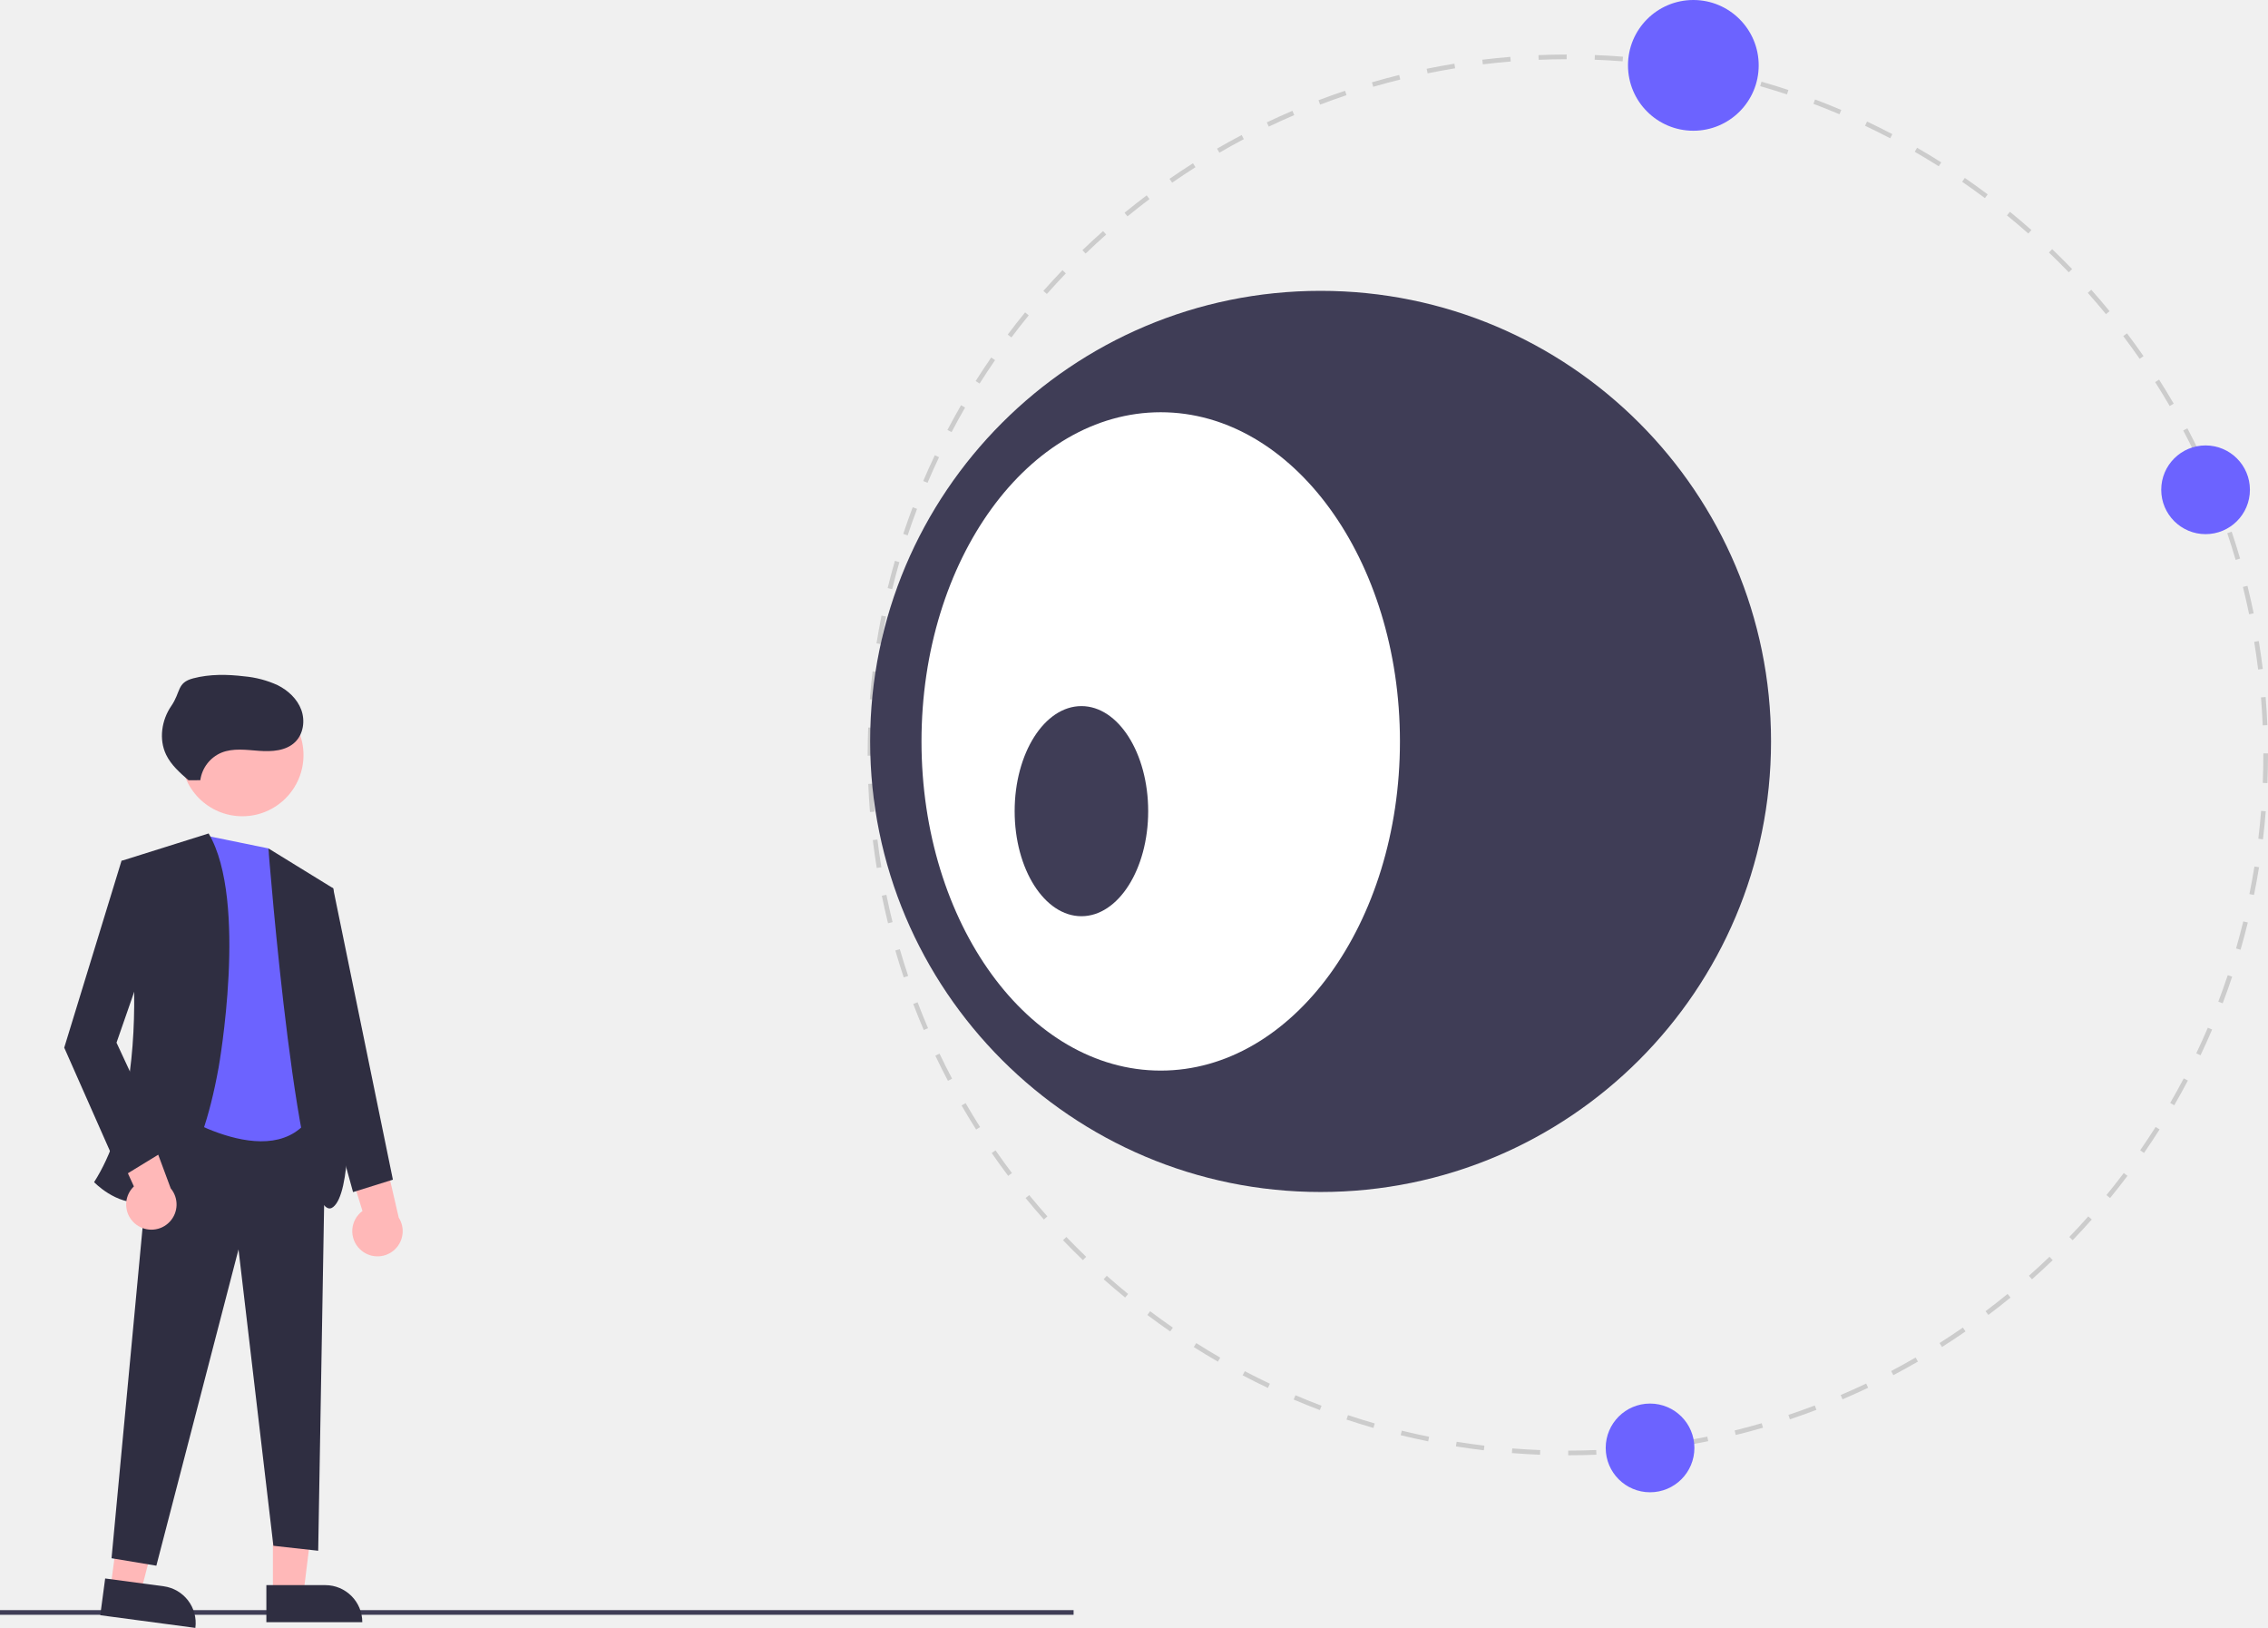
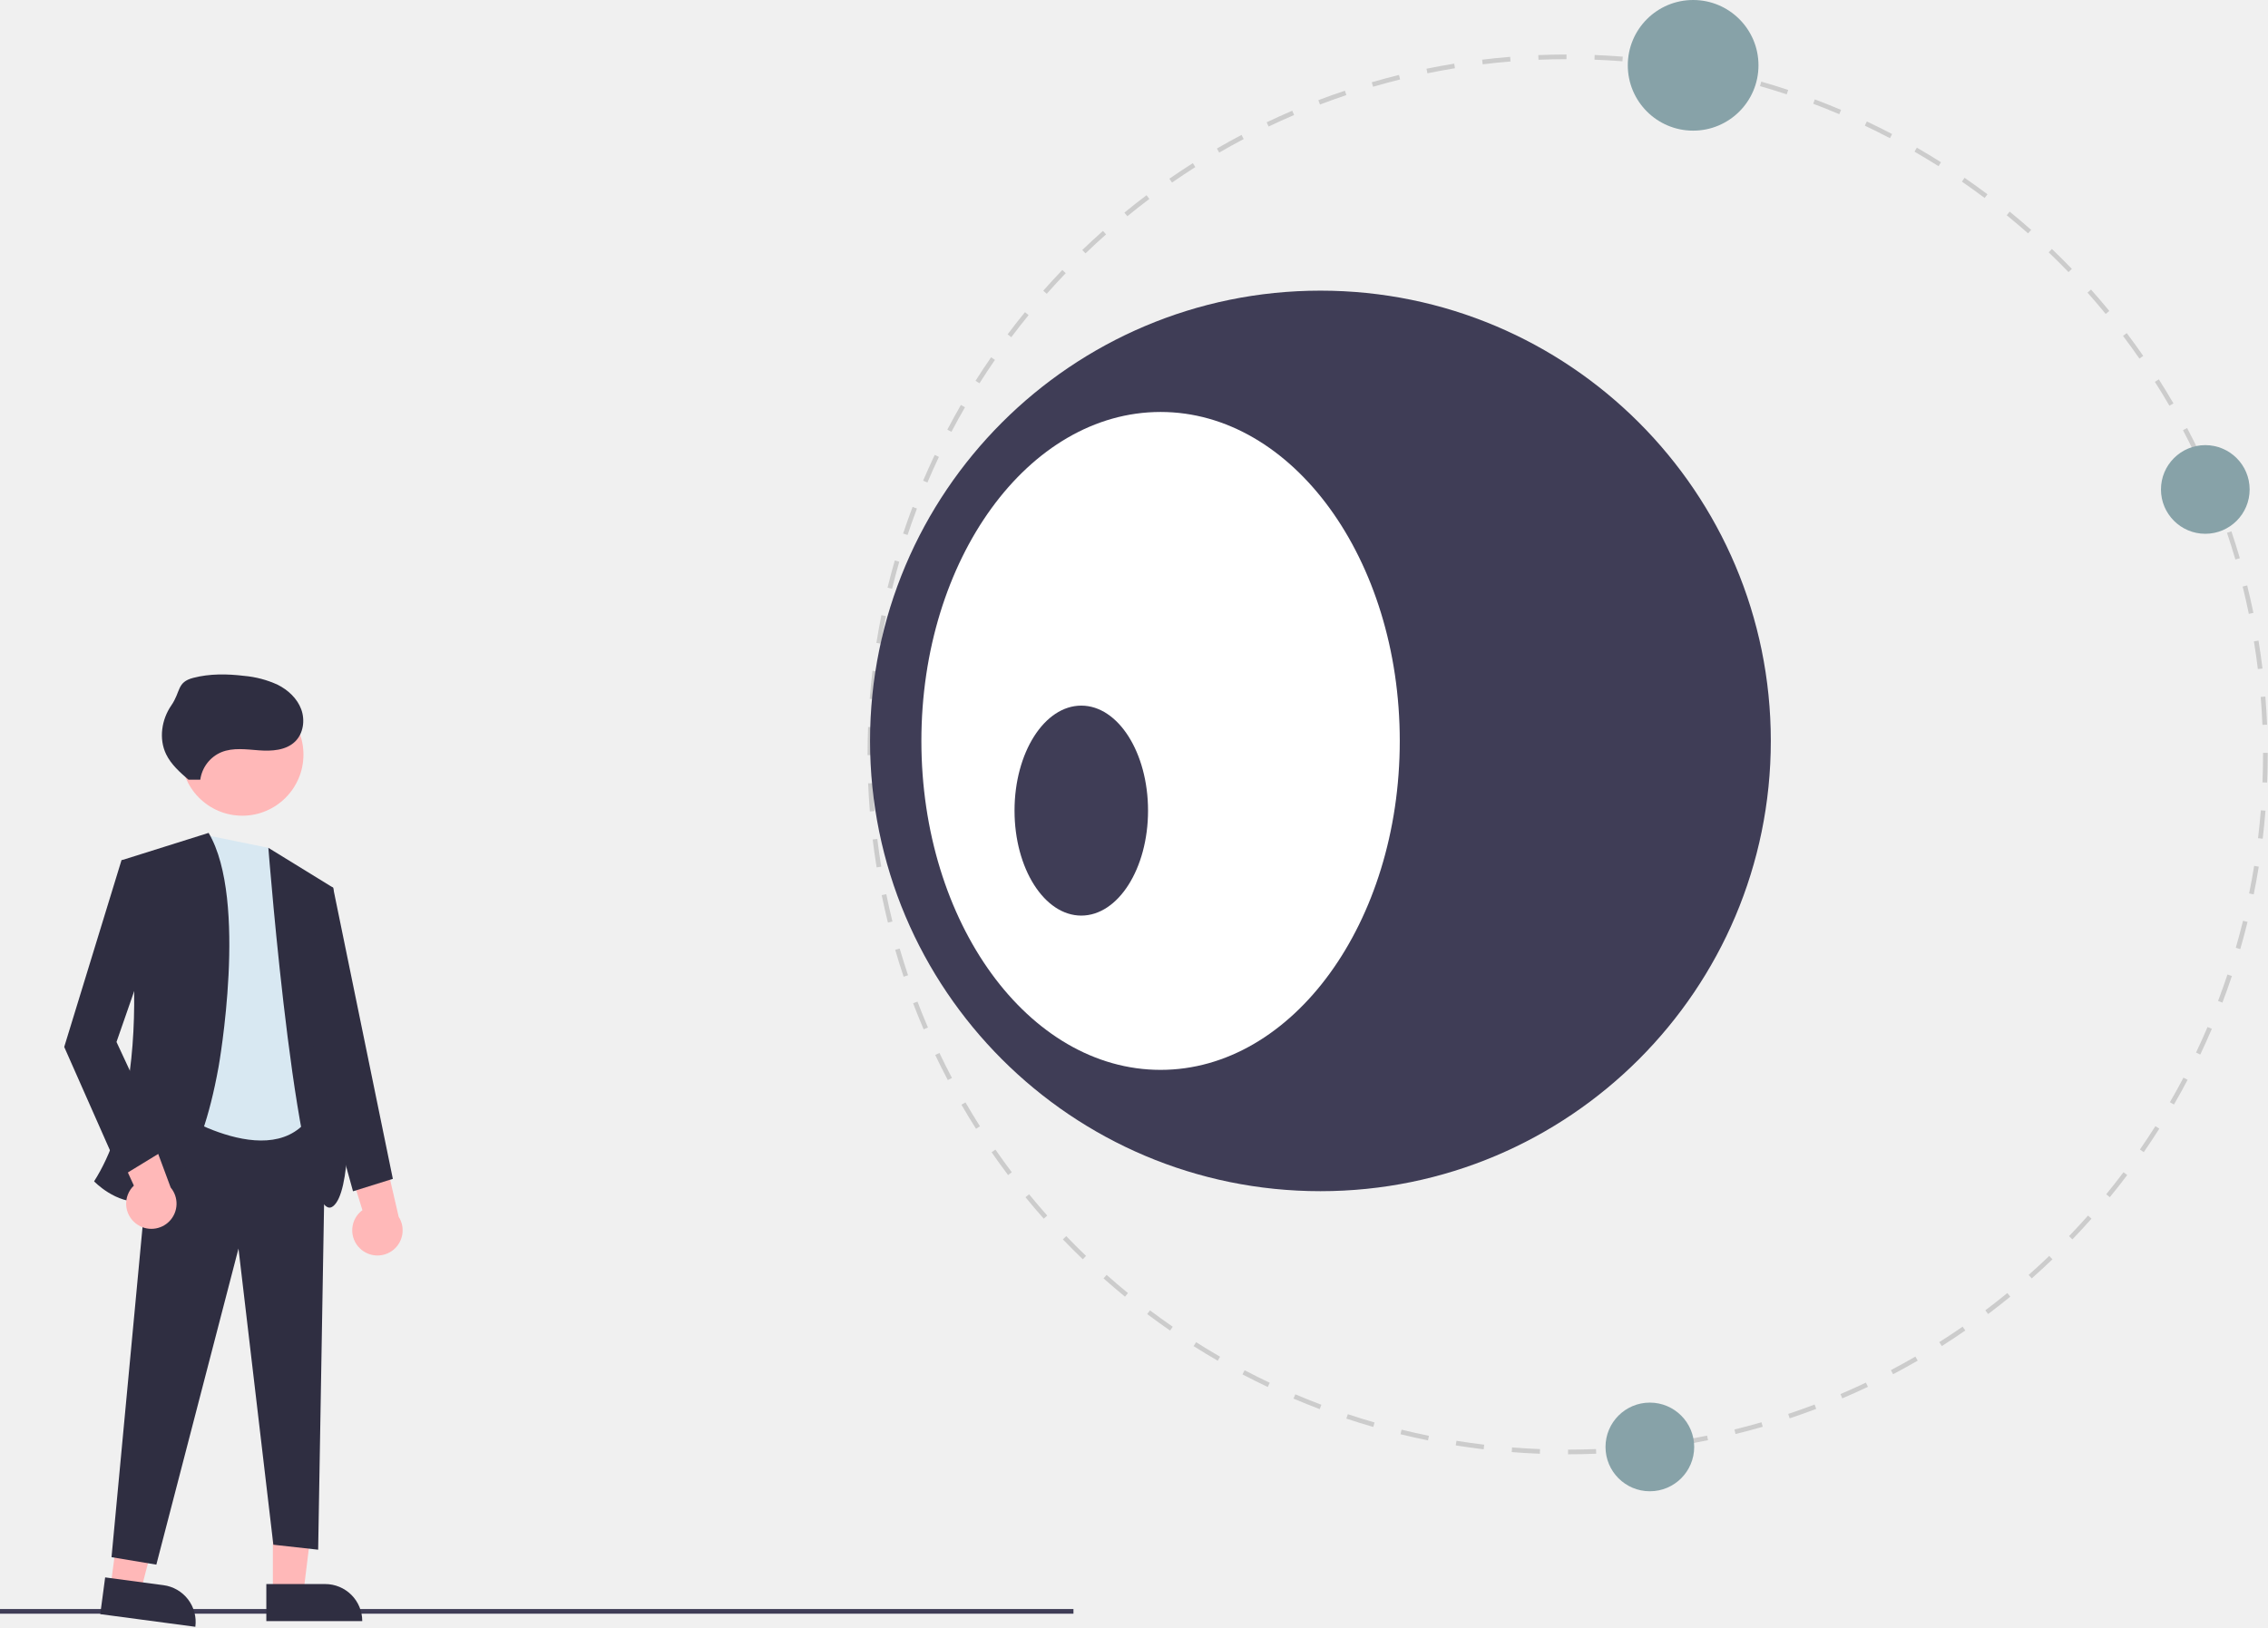
- <svg xmlns="http://www.w3.org/2000/svg" id="eedf7e36-f7ba-41f3-811a-5462d78ed19b" data-name="Layer 1" width="910.888" height="653.614" viewBox="0 0 910.888 653.614">
-   <rect y="646.476" width="431.182" height="1.875" fill="#3f3d56" />
-   <polygon points="109.607 639.942 121.866 639.942 127.699 592.654 109.605 592.654 109.607 639.942" fill="#ffb8b8" />
-   <path d="M251.536,759.631h38.531a0,0,0,0,1,0,0V774.518a0,0,0,0,1,0,0H266.423a14.887,14.887,0,0,1-14.887-14.887v0A0,0,0,0,1,251.536,759.631Z" transform="translate(397.0813 1410.944) rotate(179.9974)" fill="#2f2e41" />
-   <polygon points="44.379 637.585 56.532 639.205 68.564 593.103 50.629 590.712 44.379 637.585" fill="#ffb8b8" />
-   <path d="M185.642,759.439h38.531a0,0,0,0,1,0,0v14.887a0,0,0,0,1,0,0H200.528a14.887,14.887,0,0,1-14.887-14.887v0a0,0,0,0,1,0,0Z" transform="translate(162.1087 1430.927) rotate(-172.4055)" fill="#2f2e41" />
-   <polygon points="61.796 444.64 130.796 447.64 127.796 622.64 109.796 620.64 95.796 501.64 62.796 628.64 44.796 625.64 61.796 444.64" fill="#2f2e41" />
-   <path d="M252.352,463.832l-24-4.903-15,109.903s44,29,58-1Z" transform="translate(-144.556 -123.1929)" fill="#6c63ff" />
-   <circle cx="97.328" cy="303.171" r="24.561" fill="#ffb8b8" />
-   <path d="M228.352,457.832l-35,11s17,85-11,129c0,0,35,37,50-46C232.352,551.832,244.352,484.832,228.352,457.832Z" transform="translate(-144.556 -123.1929)" fill="#2f2e41" />
-   <path d="M252.352,463.832l26,16s14,117,0,128S252.352,463.832,252.352,463.832Z" transform="translate(-144.556 -123.1929)" fill="#2f2e41" />
-   <path d="M289.162,624.8a10.056,10.056,0,0,1,.968-15.389l-10.571-34.136,17.833,5.18,7.304,31.622a10.11,10.11,0,0,1-15.534,12.723Z" transform="translate(-144.556 -123.1929)" fill="#ffb8b8" />
-   <path d="M199.338,614.927a10.056,10.056,0,0,1-1.01-15.386l-14.853-32.502,18.349,2.854,11.292,30.426a10.11,10.11,0,0,1-13.778,14.607Z" transform="translate(-144.556 -123.1929)" fill="#ffb8b8" />
-   <polygon points="57.796 346.64 48.796 345.64 25.796 420.64 48.796 472.64 66.796 461.64 46.796 418.64 62.796 372.64 57.796 346.64" fill="#2f2e41" />
-   <polygon points="128.796 355.64 133.796 356.64 157.796 473.64 141.796 478.64 122.796 409.64 128.796 355.64" fill="#2f2e41" />
-   <path d="M225.007,436.449a14.063,14.063,0,0,1,8.444-11.037c4.728-1.938,10.061-1.12,15.157-.749s10.77.049,14.448-3.499c3.36-3.241,4.115-8.618,2.493-12.995s-5.296-7.775-9.469-9.866a40.791,40.791,0,0,0-13.471-3.56c-6.811-.823-13.805-.928-20.443.804s-4.927,5.444-8.817,11.095-5.055,13.35-2.09,19.536c1.985,4.139,5.541,7.273,9.004,10.286" transform="translate(-144.556 -123.1929)" fill="#2f2e41" />
-   <path d="M774.394,707.498l-0-1.875c3.727-.001,7.511-.078,11.247-.227l.075,1.873C781.955,707.421,778.146,707.498,774.394,707.498Zm-11.319-.217c-3.748-.146-7.55-.371-11.301-.666l.147-1.869c3.727.295,7.504.517,11.227.663Zm33.942-.691-.149-1.869c3.72-.297,7.485-.676,11.19-1.123l.225,1.862c-3.73.45-7.52.83-11.266,1.13Zm-56.51-1.093c-3.738-.448-7.51-.976-11.213-1.57l.297-1.851c3.678.59,7.425,1.115,11.138,1.559Zm78.986-1.62-.299-1.851c3.677-.594,7.399-1.274,11.064-2.019l.373,1.836c-3.689.752-7.437,1.435-11.138,2.034Zm-101.339-1.971c-3.689-.747-7.407-1.579-11.05-2.471l.446-1.822c3.619.887,7.312,1.713,10.976,2.454Zm123.525-2.547-.449-1.82c3.63-.893,7.285-1.872,10.864-2.909l.522,1.801C849.012,697.476,845.333,698.461,841.679,699.36Zm-145.516-2.84c-3.615-1.044-7.253-2.173-10.813-3.358l.592-1.779c3.537,1.177,7.151,2.299,10.741,3.336ZM863.425,693.061l-.594-1.778c3.539-1.183,7.102-2.454,10.593-3.781l.666,1.752C870.576,690.59,866.988,691.871,863.425,693.061Zm-188.773-3.705c-3.517-1.333-7.059-2.757-10.53-4.235l.735-1.725c3.447,1.468,6.966,2.883,10.46,4.206Zm209.911-4.323-.736-1.725c3.427-1.464,6.868-3.015,10.227-4.613l.806,1.693C891.477,681.997,888.012,683.559,884.562,685.033ZM653.775,680.464c-3.405-1.617-6.819-3.323-10.147-5.072l.872-1.659c3.305,1.736,6.696,3.432,10.078,5.037Zm251.188-5.132-.873-1.659c3.302-1.737,6.609-3.564,9.829-5.426l.939,1.622c-3.242,1.876-6.572,3.714-9.895,5.463Zm-271.265-5.417c-3.267-1.888-6.53-3.864-9.698-5.871l1.003-1.584c3.147,1.994,6.388,3.956,9.633,5.833Zm290.831-5.904-1.003-1.584c3.143-1.991,6.294-4.077,9.367-6.202l1.065,1.542c-3.093,2.139-6.266,4.24-9.429,6.244ZM614.548,657.789c-3.1-2.142-6.192-4.372-9.191-6.628l1.127-1.498c2.979,2.241,6.051,4.456,9.13,6.584Zm328.586-6.64-1.128-1.498c2.972-2.235,5.948-4.569,8.845-6.936l1.186,1.452c-2.917,2.383-5.913,4.732-8.904,6.982Zm-346.693-6.98c-2.91-2.378-5.813-4.848-8.626-7.341l1.243-1.402c2.795,2.476,5.678,4.93,8.569,7.292Zm364.216-7.337-1.243-1.402c2.793-2.475,5.574-5.041,8.265-7.625l1.298,1.353c-2.709,2.601-5.508,5.183-8.32,7.675ZM579.491,629.149c-2.704-2.598-5.399-5.291-8.008-8.004l1.351-1.3c2.592,2.696,5.269,5.371,7.956,7.951Zm397.494-7.997-1.351-1.3c2.584-2.688,5.152-5.468,7.632-8.264l1.402,1.245C982.172,615.647,979.587,618.446,976.986,621.152Zm-413.182-8.323c-2.499-2.818-4.969-5.717-7.34-8.617l1.452-1.186c2.355,2.881,4.808,5.761,7.291,8.558Zm428.212-8.618-1.452-1.186c2.369-2.896,4.707-5.875,6.95-8.853L999.011,595.3C996.753,598.298,994.399,601.296,992.015,604.211Zm-442.539-8.898c-2.259-3-4.488-6.085-6.623-9.17l1.542-1.067c2.121,3.066,4.335,6.13,6.579,9.11Zm456.168-9.201-1.542-1.065c2.129-3.079,4.222-6.237,6.218-9.386l1.584,1.003C1009.895,579.834,1007.788,583.013,1005.644,586.112Zm-469.04-9.396c-2.009-3.167-3.981-6.42-5.863-9.667l1.622-.939c1.869,3.226,3.829,6.456,5.824,9.602Zm481.178-9.748-1.622-.939c1.877-3.243,3.708-6.561,5.445-9.861l1.659.873c-1.748,3.322-3.592,6.662-5.481,9.927ZM525.273,557.155c-1.747-3.316-3.45-6.715-5.063-10.102l1.693-.806c1.602,3.364,3.294,6.74,5.029,10.034Zm503.068-10.257-1.693-.806c1.605-3.376,3.164-6.832,4.632-10.274l1.725.736C1031.526,540.019,1029.957,543.499,1028.341,546.898Zm-512.781-10.138c-1.476-3.453-2.899-6.975-4.229-10.47l1.752-.666c1.321,3.47,2.734,6.97,4.2,10.399Zm521.686-10.735-1.753-.665c1.329-3.507,2.603-7.081,3.785-10.623l1.778.593C1039.867,518.897,1038.585,522.495,1037.246,526.026ZM507.52,515.628c-1.194-3.564-2.33-7.2-3.376-10.808l1.801-.522c1.04,3.583,2.168,7.195,3.354,10.735Zm536.901-11.11-1.801-.52c1.034-3.577,2.011-7.232,2.904-10.866l1.82.447C1046.445,497.237,1045.462,500.918,1044.421,504.518Zm-543.212-10.634c-.901-3.651-1.738-7.366-2.489-11.045l1.837-.375c.746,3.654,1.578,7.346,2.472,10.972Zm548.611-11.352-1.838-.373c.741-3.651,1.419-7.374,2.014-11.064l1.851.298C1051.248,475.107,1050.566,478.855,1049.82,482.532ZM496.68,471.701c-.601-3.701-1.136-7.472-1.589-11.21l1.861-.225c.45,3.713.981,7.459,1.579,11.135Zm556.743-11.523-1.862-.223c.446-3.711.822-7.476,1.117-11.19l1.869.148c-.298,3.739-.676,7.529-1.124,11.265ZM493.955,449.228c-.303-3.744-.533-7.547-.686-11.302l1.873-.076c.151,3.73.381,7.508.681,11.227Zm561.266-11.615-1.873-.074c.146-3.736.221-7.519.221-11.245l-.001-.621h1.875l.001.617c0,3.754-.075,7.562-.223,11.323ZM494.907,426.604h-1.875l0-.315c0-3.657.071-7.361.211-11.003l1.873.072c-.139,3.619-.21,7.298-.21,10.935Zm558.414-12.174c-.155-3.722-.387-7.5-.693-11.226l1.869-.153c.307,3.752.541,7.554.697,11.301ZM495.774,404.131l-1.869-.146c.295-3.754.669-7.545,1.112-11.267l1.862.222C496.439,396.637,496.067,400.403,495.774,404.131Zm555.714-12.116c-.452-3.697-.987-7.443-1.591-11.133l1.851-.303c.607,3.715,1.146,7.486,1.6,11.208ZM498.431,381.8l-1.851-.297c.594-3.712,1.272-7.461,2.016-11.142l1.837.371C499.695,374.389,499.022,378.113,498.431,381.8Zm549.426-11.978c-.752-3.663-1.588-7.353-2.484-10.969l1.82-.451c.903,3.64,1.744,7.355,2.501,11.043Zm-544.977-10.066-1.821-.445c.892-3.649,1.871-7.33,2.911-10.943l1.801.519c-1.033,3.589-2.006,7.246-2.891,10.87Zm539.566-11.762c-1.044-3.58-2.175-7.191-3.365-10.731l1.778-.597c1.197,3.564,2.337,7.199,3.387,10.804ZM509.101,338.144l-1.779-.591c1.186-3.57,2.464-7.169,3.798-10.699l1.754.663C511.549,331.023,510.279,334.598,509.101,338.144Zm526.182-11.467c-1.332-3.487-2.749-6.984-4.212-10.395l1.723-.739c1.473,3.434,2.9,6.954,4.241,10.465Zm-518.207-9.623-1.726-.734c1.473-3.463,3.039-6.945,4.652-10.348l1.694.803C520.093,310.154,518.539,313.613,517.075,317.054Zm509.366-10.993c-1.605-3.36-3.3-6.734-5.039-10.028l1.657-.876c1.752,3.316,3.459,6.713,5.074,10.097Zm-499.713-9.368-1.661-.871c1.747-3.331,3.588-6.673,5.471-9.934l1.624.937c-1.87,3.239-3.699,6.559-5.434,9.867ZM1015.959,286.212c-1.875-3.227-3.837-6.456-5.835-9.597l1.582-1.006c2.011,3.162,3.987,6.413,5.874,9.661Zm-477.969-9.023-1.585-1.002c2.011-3.18,4.114-6.361,6.25-9.455l1.542,1.065c-2.122,3.074-4.21,6.234-6.208,9.393Zm465.917-9.931c-2.126-3.064-4.344-6.127-6.589-9.102l1.496-1.13c2.261,2.995,4.493,6.078,6.633,9.163Zm-453.129-8.595-1.498-1.126c2.259-3.007,4.609-6.008,6.985-8.919l1.453,1.185c-2.36,2.892-4.695,5.873-6.94,8.86Zm439.589-9.34c-2.364-2.885-4.821-5.761-7.3-8.55l1.401-1.246c2.496,2.807,4.969,5.703,7.35,8.607ZM565.005,241.229l-1.403-1.242c2.489-2.812,5.071-5.614,7.674-8.328l1.353,1.298c-2.586,2.696-5.151,5.479-7.624,8.272Zm410.424-8.71c-2.594-2.692-5.274-5.364-7.965-7.942l1.297-1.354c2.709,2.596,5.406,5.286,8.017,7.995Zm-394.854-7.522-1.3-1.351c2.705-2.603,5.502-5.188,8.312-7.684l1.245,1.401c-2.792,2.48-5.57,5.048-8.257,7.634Zm378.613-8.039c-2.801-2.477-5.687-4.927-8.577-7.283l1.185-1.453c2.909,2.372,5.815,4.838,8.634,7.332Zm-361.801-6.89-1.188-1.45c2.909-2.382,5.902-4.734,8.896-6.992l1.129,1.497c-2.975,2.242-5.948,4.579-8.837,6.945Zm344.359-7.327c-2.991-2.245-6.065-4.457-9.136-6.575l1.064-1.543c3.092,2.132,6.187,4.359,9.199,6.619Zm-326.415-6.204-1.068-1.541c3.09-2.142,6.261-4.246,9.423-6.254l1.005,1.583c-3.142,1.995-6.291,4.084-9.36,6.212Zm307.882-6.575c-3.161-1.996-6.404-3.955-9.641-5.821l.937-1.624c3.257,1.878,6.522,3.85,9.705,5.86Zm-288.922-5.465-.941-1.622c3.241-1.88,6.569-3.721,9.889-5.473l.875,1.658c-3.299,1.74-6.604,3.569-9.823,5.437Zm269.413-5.785c-3.311-1.735-6.703-3.426-10.084-5.026l.802-1.694c3.403,1.611,6.82,3.314,10.152,5.06ZM654.144,174.025l-.807-1.693c3.38-1.612,6.843-3.178,10.292-4.655l.738,1.723c-3.425,1.467-6.865,3.023-10.223,4.624Zm229.192-4.955c-3.446-1.463-6.966-2.874-10.465-4.195l.663-1.754c3.521,1.33,7.067,2.751,10.534,4.224ZM674.765,165.194l-.668-1.752c3.508-1.337,7.094-2.622,10.66-3.818l.596,1.778c-3.541,1.188-7.103,2.464-10.588,3.792Zm187.477-4.087c-3.543-1.175-7.157-2.293-10.745-3.323l.518-1.801c3.611,1.037,7.25,2.163,10.816,3.345Zm-166.155-3.066-.524-1.8c3.605-1.049,7.284-2.039,10.934-2.942l.45,1.82c-3.626.897-7.28,1.88-10.861,2.921Zm144.539-3.142c-3.619-.883-7.313-1.704-10.979-2.442l.37-1.838c3.69.742,7.409,1.57,11.053,2.458Zm-122.709-2.257-.376-1.836c3.675-.752,7.422-1.441,11.136-2.046l.302,1.85C725.289,151.212,721.568,151.896,717.917,152.643Zm100.662-2.18c-3.687-.588-7.435-1.109-11.14-1.547l.221-1.862c3.73.442,7.503.966,11.214,1.558Zm-78.467-1.437-.227-1.861c3.729-.454,7.519-.839,11.264-1.143l.152,1.868c-3.72.303-7.485.684-11.189,1.136Zm56.134-1.209c-3.716-.29-7.494-.508-11.228-.65l.071-1.874c3.759.143,7.561.363,11.302.654Zm-33.719-.614-.077-1.873c3.748-.155,7.557-.236,11.32-.243l.003,1.875c-3.737.006-7.521.087-11.245.241Z" transform="translate(-144.556 -123.1929)" fill="#ccc" />
-   <circle cx="530.383" cy="297.685" r="180.909" fill="#3f3d56" />
-   <ellipse cx="466.175" cy="297.685" rx="96.079" ry="132.167" fill="#fff" />
-   <ellipse cx="434.326" cy="325.685" rx="26.814" ry="42.181" fill="#3f3d56" />
-   <circle cx="885.817" cy="196.655" r="17.81" fill="#6c63ff" />
-   <circle cx="680.092" cy="26.246" r="26.246" fill="#6c63ff" />
-   <circle cx="662.704" cy="581.351" r="17.81" fill="#6c63ff" />
+ <svg xmlns="http://www.w3.org/2000/svg" width="911" height="654" viewBox="0 0 911 654" fill="none">
+   <g clip-path="url(#clip0)">
+     <path d="M431.182 646.476H0V648.351H431.182V646.476Z" fill="#3F3D56" />
+     <path d="M109.607 639.942H121.866L127.699 592.654H109.605L109.607 639.942Z" fill="#FFB8B8" />
+     <path d="M145.511 651.325L106.98 651.326L106.979 636.44L130.623 636.438C134.572 636.438 138.358 638.007 141.15 640.798C143.942 643.59 145.511 647.376 145.511 651.325L145.511 651.325Z" fill="#2F2E41" />
+     <path d="M44.379 637.585L56.532 639.205L68.564 593.103L50.629 590.712L44.379 637.585Z" fill="#FFB8B8" />
+     <path d="M78.463 653.614L40.271 648.522L42.238 633.766L65.675 636.891C69.588 637.412 73.134 639.467 75.533 642.604C77.931 645.74 78.985 649.701 78.463 653.614Z" fill="#2F2E41" />
+     <path d="M61.796 444.64L130.796 447.64L127.796 622.64L109.796 620.64L95.796 501.64L62.796 628.64L44.796 625.64L61.796 444.64Z" fill="#2F2E41" />
+     <path d="M107.796 340.639L83.796 335.737L68.796 445.639C68.796 445.639 112.796 474.639 126.796 444.639L107.796 340.639Z" fill="#D8E8F2" />
+     <path d="M97.328 327.732C110.892 327.732 121.889 316.736 121.889 303.171C121.889 289.606 110.892 278.61 97.328 278.61C83.763 278.61 72.767 289.606 72.767 303.171C72.767 316.736 83.763 327.732 97.328 327.732Z" fill="#FFB8B8" />
+     <path d="M83.796 334.64L48.796 345.64C48.796 345.64 65.796 430.64 37.796 474.64C37.796 474.64 72.796 511.64 87.796 428.64C87.796 428.64 99.796 361.64 83.796 334.64Z" fill="#2F2E41" />
+     <path d="M107.796 340.64L133.796 356.64C133.796 356.64 147.796 473.64 133.796 484.64C119.796 495.64 107.796 340.64 107.796 340.64Z" fill="#2F2E41" />
+     <path d="M144.606 501.607C143.54 500.594 142.71 499.36 142.173 497.992C141.636 496.623 141.405 495.153 141.497 493.686C141.59 492.219 142.003 490.79 142.707 489.5C143.411 488.209 144.39 487.089 145.574 486.218L135.004 452.082L152.836 457.262L160.14 488.884C161.472 490.97 161.992 493.472 161.602 495.916C161.212 498.361 159.939 500.577 158.024 502.145C156.11 503.713 153.686 504.525 151.213 504.426C148.74 504.326 146.389 503.323 144.606 501.607Z" fill="#FFB8B8" />
+     <path d="M54.782 491.734C53.596 490.866 52.614 489.749 51.906 488.46C51.198 487.172 50.781 485.744 50.685 484.277C50.589 482.81 50.815 481.34 51.349 479.97C51.882 478.6 52.709 477.364 53.772 476.348L38.919 443.846L57.268 446.701L68.56 477.127C70.147 479.026 70.984 481.441 70.91 483.915C70.836 486.389 69.857 488.75 68.159 490.55C66.46 492.351 64.161 493.466 61.695 493.684C59.23 493.902 56.77 493.209 54.782 491.734H54.782Z" fill="#FFB8B8" />
+     <path d="M57.796 346.64L48.796 345.64L25.796 420.64L48.796 472.64L66.796 461.64L46.796 418.64L62.796 372.64L57.796 346.64Z" fill="#2F2E41" />
+     <path d="M128.796 355.64L133.796 356.64L157.796 473.64L141.796 478.64L122.796 409.64L128.796 355.64Z" fill="#2F2E41" />
+     <path d="M80.451 313.256C80.782 310.843 81.734 308.557 83.214 306.622C84.694 304.687 86.652 303.17 88.895 302.22C93.622 300.281 98.955 301.1 104.052 301.471C109.148 301.842 114.822 301.52 118.499 297.972C121.859 294.732 122.614 289.354 120.992 284.977C119.37 280.6 115.696 277.202 111.523 275.111C107.27 273.16 102.713 271.956 98.052 271.551C91.241 270.728 84.247 270.623 77.609 272.355C70.97 274.087 72.682 277.799 68.792 283.45C64.902 289.101 63.736 296.8 66.702 302.986C68.687 307.125 72.243 310.259 75.706 313.272" fill="#2F2E41" />
+     <path d="M629.838 584.306L629.837 582.431C633.565 582.43 637.349 582.353 641.085 582.204L641.16 584.077C637.399 584.228 633.59 584.305 629.838 584.306ZM618.519 584.089C614.772 583.942 610.969 583.718 607.218 583.422L607.365 581.553C611.092 581.848 614.87 582.07 618.592 582.216L618.519 584.089ZM652.461 583.397L652.312 581.528C656.032 581.231 659.797 580.853 663.502 580.405L663.727 582.267C659.997 582.717 656.207 583.097 652.461 583.397ZM595.951 582.305C592.213 581.857 588.441 581.329 584.738 580.735L585.035 578.884C588.713 579.474 592.461 579.999 596.173 580.443L595.951 582.305ZM674.937 580.684L674.638 578.833C678.314 578.239 682.037 577.559 685.702 576.814L686.075 578.65C682.386 579.402 678.639 580.086 674.937 580.684H674.937ZM573.598 578.713C569.908 577.966 566.191 577.134 562.548 576.243L562.994 574.421C566.613 575.308 570.305 576.134 573.969 576.875L573.598 578.713ZM697.123 576.167L696.674 574.347C700.304 573.454 703.959 572.475 707.538 571.438L708.06 573.24C704.456 574.283 700.777 575.268 697.123 576.167ZM551.607 573.326C547.992 572.283 544.354 571.153 540.793 569.969L541.386 568.189C544.922 569.367 548.536 570.489 552.127 571.525L551.607 573.326ZM718.869 569.868L718.275 568.09C721.814 566.908 725.378 565.636 728.868 564.31L729.534 566.062C726.02 567.397 722.432 568.678 718.869 569.868ZM530.096 566.164C526.579 564.831 523.036 563.406 519.566 561.928L520.301 560.203C523.748 561.672 527.267 563.087 530.76 564.41L530.096 566.164ZM740.006 561.84L739.27 560.116C742.697 558.652 746.138 557.1 749.497 555.503L750.302 557.196C746.921 558.804 743.456 560.366 740.006 561.84ZM509.219 557.271C505.814 555.654 502.4 553.948 499.072 552.198L499.945 550.54C503.25 552.276 506.64 553.972 510.023 555.577L509.219 557.271ZM760.407 552.139L759.534 550.48C762.836 548.743 766.143 546.917 769.363 545.054L770.303 546.676C767.06 548.552 763.731 550.39 760.407 552.139H760.407ZM489.142 546.722C485.875 544.833 482.612 542.858 479.444 540.85L480.447 539.267C483.594 541.261 486.836 543.223 490.081 545.1L489.142 546.722ZM779.974 540.818L778.97 539.234C782.113 537.243 785.265 535.157 788.338 533.032L789.403 534.574C786.31 536.713 783.137 538.814 779.974 540.818H779.974ZM469.992 534.596C466.892 532.454 463.8 530.224 460.801 527.967L461.928 526.47C464.907 528.711 467.979 530.926 471.057 533.054L469.992 534.596ZM798.578 527.955L797.45 526.458C800.422 524.223 803.398 521.889 806.296 519.522L807.482 520.974C804.565 523.357 801.569 525.705 798.578 527.955ZM451.885 520.976C448.975 518.597 446.073 516.128 443.259 513.634L444.502 512.232C447.297 514.708 450.18 517.162 453.072 519.524L451.885 520.976ZM816.101 513.639L814.858 512.236C817.651 509.761 820.432 507.195 823.123 504.611L824.421 505.964C821.712 508.565 818.913 511.147 816.101 513.639H816.101ZM434.935 505.956C432.231 503.358 429.537 500.665 426.927 497.952L428.279 496.652C430.871 499.348 433.547 502.024 436.234 504.603L434.935 505.956ZM832.43 497.959L831.079 496.659C833.663 493.972 836.23 491.192 838.711 488.395L840.113 489.64C837.616 492.454 835.031 495.253 832.43 497.959V497.959ZM419.247 489.637C416.748 486.819 414.279 483.92 411.907 481.02L413.359 479.834C415.714 482.715 418.167 485.594 420.65 488.392L419.247 489.637ZM847.459 481.018L846.008 479.832C848.377 476.936 850.714 473.957 852.957 470.979L854.455 472.107C852.197 475.105 849.843 478.103 847.459 481.018V481.018ZM404.92 472.121C402.661 469.121 400.433 466.036 398.297 462.951L399.838 461.883C401.96 464.949 404.173 468.014 406.418 470.993L404.92 472.121ZM861.089 462.919L859.547 461.854C861.676 458.775 863.769 455.616 865.765 452.468L867.349 453.471C865.339 456.641 863.232 459.82 861.089 462.919V462.919ZM392.048 453.524C390.039 450.357 388.067 447.104 386.185 443.857L387.807 442.917C389.676 446.143 391.636 449.374 393.631 452.52L392.048 453.524ZM873.227 443.776L871.604 442.837C873.481 439.594 875.313 436.275 877.049 432.975L878.708 433.849C876.96 437.171 875.116 440.511 873.226 443.776H873.227ZM380.717 433.962C378.971 430.646 377.267 427.247 375.654 423.86L377.347 423.054C378.949 426.418 380.641 429.794 382.376 433.089L380.717 433.962ZM883.785 423.705L882.092 422.9C883.697 419.524 885.255 416.067 886.724 412.626L888.448 413.361C886.97 416.826 885.401 420.306 883.785 423.705ZM371.004 413.567C369.528 410.115 368.105 406.592 366.776 403.097L368.528 402.431C369.849 405.901 371.262 409.401 372.728 412.83L371.004 413.567ZM892.69 402.833L890.937 402.168C892.266 398.661 893.541 395.087 894.722 391.545L896.5 392.138C895.311 395.705 894.029 399.302 892.69 402.833ZM362.964 392.435C361.77 388.871 360.634 385.234 359.588 381.627L361.388 381.105C362.428 384.688 363.556 388.3 364.742 391.84L362.964 392.435ZM899.865 381.325L898.064 380.805C899.098 377.228 900.075 373.572 900.967 369.939L902.787 370.386C901.889 374.044 900.906 377.725 899.865 381.325V381.325ZM356.653 370.691C355.752 367.04 354.915 363.325 354.164 359.646L356.001 359.271C356.747 362.925 357.579 366.617 358.473 370.242L356.653 370.691ZM905.264 359.339L903.426 358.966C904.167 355.314 904.845 351.591 905.44 347.901L907.291 348.2C906.692 351.915 906.01 355.662 905.264 359.339V359.339ZM352.124 348.508C351.523 344.807 350.988 341.036 350.535 337.299L352.396 337.073C352.846 340.786 353.377 344.532 353.975 348.208L352.124 348.508ZM908.867 336.986L907.005 336.762C907.451 333.051 907.827 329.286 908.122 325.572L909.991 325.72C909.693 329.46 909.315 333.25 908.867 336.986V336.986ZM349.399 326.035C349.096 322.29 348.865 318.488 348.713 314.733L350.586 314.657C350.737 318.387 350.967 322.164 351.267 325.884L349.399 326.035ZM910.665 314.42L908.792 314.346C908.938 310.61 909.013 306.827 909.013 303.101L909.012 302.48H910.887L910.888 303.097C910.888 306.851 910.813 310.659 910.665 314.42H910.665ZM350.351 303.412H348.476L348.477 303.097C348.477 299.44 348.548 295.736 348.688 292.093L350.561 292.166C350.422 295.785 350.351 299.464 350.351 303.101L350.351 303.412ZM908.765 291.237C908.61 287.515 908.378 283.738 908.072 280.011L909.941 279.858C910.248 283.61 910.482 287.412 910.638 291.16L908.765 291.237ZM351.218 280.938L349.349 280.792C349.644 277.038 350.018 273.247 350.461 269.524L352.323 269.746C351.882 273.444 351.511 277.21 351.218 280.938ZM906.932 268.823C906.48 265.125 905.945 261.38 905.341 257.69L907.192 257.387C907.799 261.102 908.338 264.873 908.792 268.595L906.932 268.823ZM353.875 258.607L352.024 258.311C352.618 254.599 353.296 250.85 354.04 247.169L355.877 247.54C355.139 251.196 354.466 254.92 353.875 258.607ZM903.301 246.629C902.549 242.966 901.713 239.276 900.817 235.66L902.637 235.209C903.539 238.849 904.381 242.564 905.138 246.252L903.301 246.629ZM358.325 236.563L356.503 236.118C357.395 232.469 358.374 228.788 359.414 225.175L361.216 225.693C360.183 229.282 359.21 232.939 358.325 236.563H358.325ZM897.891 224.801C896.847 221.221 895.716 217.61 894.526 214.07L896.303 213.473C897.501 217.037 898.64 220.672 899.69 224.277L897.891 224.801ZM364.545 214.951L362.766 214.359C363.952 210.79 365.23 207.19 366.564 203.66L368.318 204.323C366.993 207.83 365.723 211.405 364.545 214.951ZM890.727 203.483C889.395 199.996 887.978 196.499 886.515 193.088L888.238 192.35C889.711 195.783 891.138 199.304 892.479 202.814L890.727 203.483ZM372.519 193.861L370.794 193.127C372.267 189.663 373.833 186.181 375.446 182.778L377.14 183.581C375.537 186.962 373.983 190.42 372.519 193.861ZM881.885 182.868C880.28 179.508 878.585 176.134 876.846 172.84L878.503 171.964C880.255 175.28 881.962 178.677 883.577 182.061L881.885 182.868ZM382.173 173.5L380.512 172.629C382.26 169.298 384.1 165.956 385.983 162.695L387.607 163.633C385.737 166.872 383.908 170.192 382.173 173.5L382.173 173.5ZM871.403 163.019C869.528 159.792 867.566 156.564 865.568 153.422L867.15 152.416C869.161 155.579 871.137 158.829 873.024 162.077L871.403 163.019ZM393.434 153.996L391.849 152.994C393.86 149.814 395.963 146.633 398.099 143.538L399.642 144.603C397.52 147.677 395.431 150.837 393.434 153.996V153.996ZM859.35 144.065C857.224 141.001 855.007 137.938 852.761 134.963L854.257 133.833C856.518 136.828 858.75 139.911 860.89 142.997L859.35 144.065ZM406.221 135.47L404.723 134.344C406.982 131.337 409.332 128.336 411.708 125.424L413.161 126.61C410.801 129.502 408.466 132.483 406.221 135.47L406.221 135.47ZM845.811 126.129C843.446 123.245 840.989 120.368 838.511 117.58L839.911 116.334C842.407 119.141 844.88 122.037 847.261 124.941L845.811 126.129ZM420.449 118.036L419.046 116.794C421.534 113.982 424.116 111.18 426.72 108.466L428.073 109.764C425.487 112.46 422.922 115.243 420.449 118.036V118.036ZM830.873 109.326C828.278 106.635 825.599 103.963 822.908 101.384L824.205 100.03C826.914 102.626 829.611 105.316 832.222 108.025L830.873 109.326ZM436.019 101.804L434.719 100.453C437.424 97.85 440.221 95.265 443.031 92.769L444.276 94.17C441.484 96.65 438.706 99.219 436.019 101.804L436.019 101.804ZM814.632 93.765C811.831 91.288 808.945 88.838 806.055 86.482L807.239 85.029C810.148 87.401 813.054 89.867 815.873 92.361L814.632 93.765ZM452.831 86.875L451.642 85.425C454.551 83.042 457.544 80.69 460.539 78.433L461.667 79.93C458.693 82.172 455.719 84.509 452.83 86.875L452.831 86.875ZM797.189 79.547C794.199 77.303 791.124 75.091 788.053 72.973L789.117 71.429C792.209 73.562 795.304 75.788 798.315 78.048L797.189 79.547ZM470.774 73.344L469.706 71.803C472.796 69.662 475.967 67.558 479.129 65.549L480.135 67.132C476.993 69.127 473.844 71.216 470.774 73.344V73.344ZM778.657 66.769C775.496 64.772 772.253 62.814 769.016 60.948L769.953 59.324C773.21 61.202 776.475 63.174 779.658 65.184L778.657 66.769ZM489.734 61.303L488.794 59.681C492.035 57.802 495.362 55.96 498.683 54.208L499.558 55.866C496.259 57.606 492.954 59.436 489.734 61.303V61.303ZM759.147 55.519C755.836 53.784 752.444 52.093 749.063 50.492L749.865 48.798C753.268 50.409 756.685 52.112 760.017 53.858L759.147 55.519ZM509.588 50.832L508.781 49.139C512.162 47.528 515.624 45.962 519.073 44.484L519.811 46.207C516.386 47.675 512.946 49.23 509.588 50.832V50.832ZM738.781 45.877C735.335 44.414 731.814 43.003 728.316 41.682L728.979 39.928C732.5 41.258 736.045 42.679 739.513 44.152L738.781 45.877ZM530.209 42.001L529.541 40.249C533.049 38.912 536.635 37.627 540.201 36.432L540.796 38.209C537.255 39.397 533.693 40.673 530.209 42.001V42.001ZM717.686 37.914C714.143 36.74 710.528 35.621 706.941 34.591L707.459 32.79C711.07 33.827 714.709 34.952 718.275 36.135L717.686 37.914ZM551.531 34.849L551.007 33.049C554.612 32 558.291 31.011 561.941 30.108L562.392 31.927C558.766 32.824 555.112 33.807 551.531 34.849V34.849ZM696.07 31.707C692.451 30.824 688.757 30.002 685.092 29.265L685.461 27.427C689.151 28.169 692.87 28.997 696.514 29.885L696.07 31.707ZM573.361 29.45L572.985 27.614C576.66 26.861 580.407 26.173 584.121 25.567L584.423 27.417C580.733 28.019 577.012 28.703 573.361 29.45ZM674.024 27.269C670.337 26.682 666.589 26.161 662.883 25.722L663.104 23.86C666.834 24.302 670.607 24.826 674.318 25.419L674.024 27.269ZM595.557 25.833L595.33 23.972C599.059 23.518 602.849 23.133 606.594 22.829L606.746 24.697C603.026 25 599.261 25.381 595.557 25.833H595.557ZM651.691 24.624C647.974 24.334 644.197 24.116 640.463 23.974L640.534 22.1C644.293 22.243 648.095 22.463 651.836 22.755L651.691 24.624ZM617.972 24.01L617.895 22.137C621.644 21.983 625.452 21.901 629.215 21.895L629.218 23.77C625.48 23.776 621.697 23.857 617.972 24.01H617.972Z" fill="#CCCCCC" />
+     <path d="M530.383 478.594C630.297 478.594 711.292 397.599 711.292 297.685C711.292 197.772 630.297 116.776 530.383 116.776C430.47 116.776 349.475 197.772 349.475 297.685C349.475 397.599 430.47 478.594 530.383 478.594Z" fill="#3F3D56" />
+     <path d="M466.175 429.852C519.238 429.852 562.253 370.679 562.253 297.685C562.253 224.692 519.238 165.519 466.175 165.519C413.112 165.519 370.096 224.692 370.096 297.685C370.096 370.679 413.112 429.852 466.175 429.852Z" fill="white" />
+     <path d="M434.326 367.866C449.135 367.866 461.14 348.981 461.14 325.685C461.14 302.389 449.135 283.504 434.326 283.504C419.517 283.504 407.511 302.389 407.511 325.685C407.511 348.981 419.517 367.866 434.326 367.866Z" fill="#3F3D56" />
+     <path d="M885.817 214.464C895.653 214.464 903.627 206.491 903.627 196.655C903.627 186.819 895.653 178.845 885.817 178.845C875.981 178.845 868.007 186.819 868.007 196.655C868.007 206.491 875.981 214.464 885.817 214.464Z" fill="#87A2A8" />
+     <path d="M680.092 52.492C694.587 52.492 706.338 40.741 706.338 26.246C706.338 11.751 694.587 0 680.092 0C665.597 0 653.846 11.751 653.846 26.246C653.846 40.741 665.597 52.492 680.092 52.492Z" fill="#87A2A8" />
+     <path d="M662.704 599.161C672.54 599.161 680.514 591.187 680.514 581.351C680.514 571.515 672.54 563.541 662.704 563.541C652.868 563.541 644.895 571.515 644.895 581.351C644.895 591.187 652.868 599.161 662.704 599.161Z" fill="#87A2A8" />
+   </g>
+   <defs>
+     <clipPath id="clip0">
+       <rect width="910.888" height="653.614" fill="white" />
+     </clipPath>
+   </defs>
</svg>
